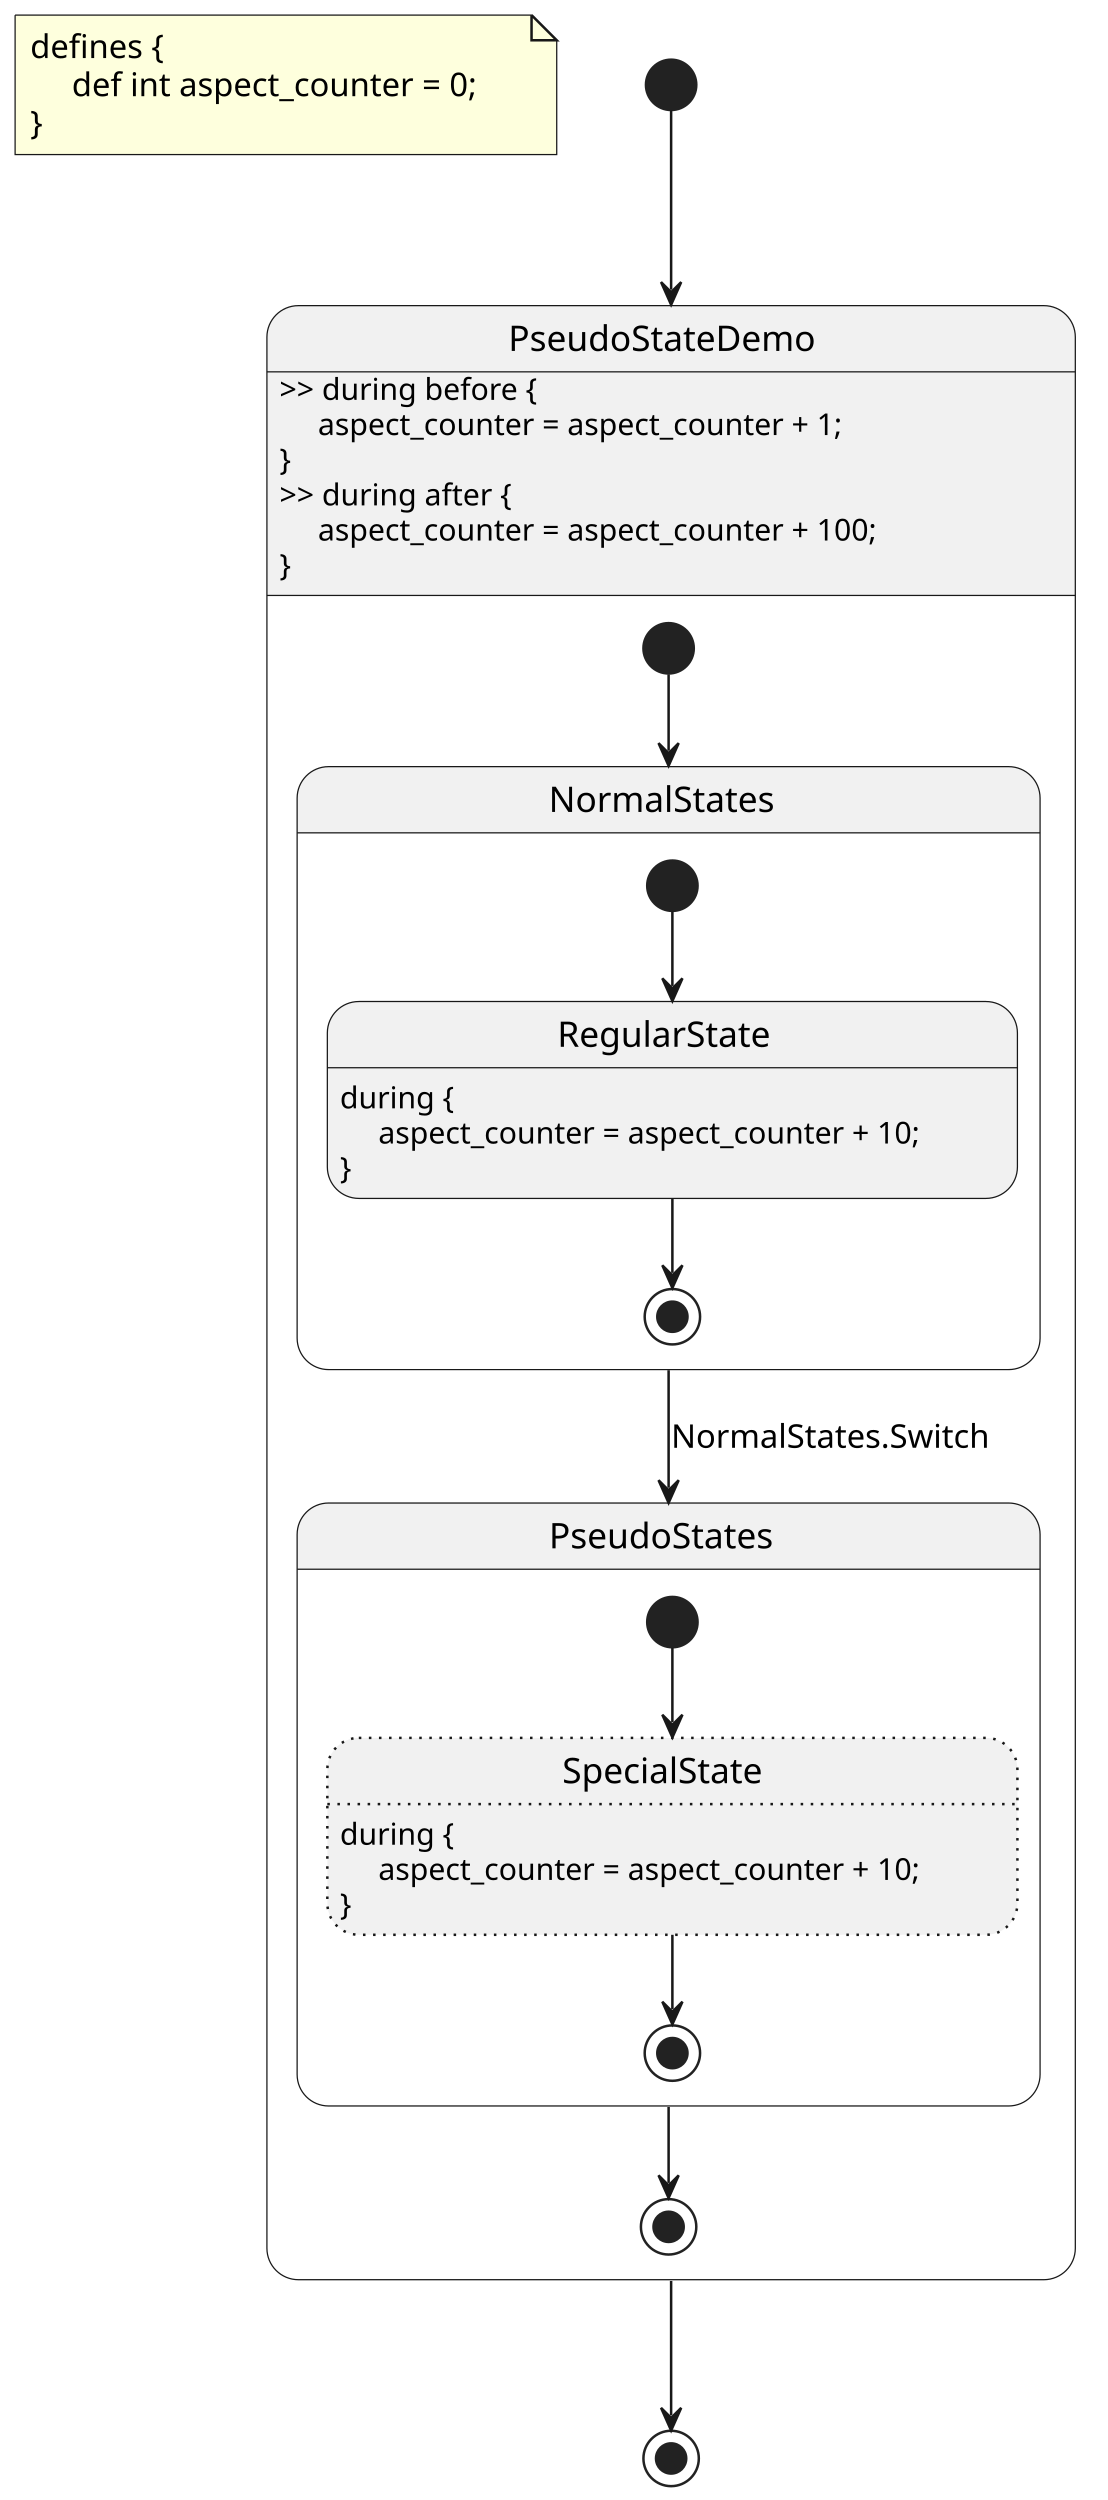
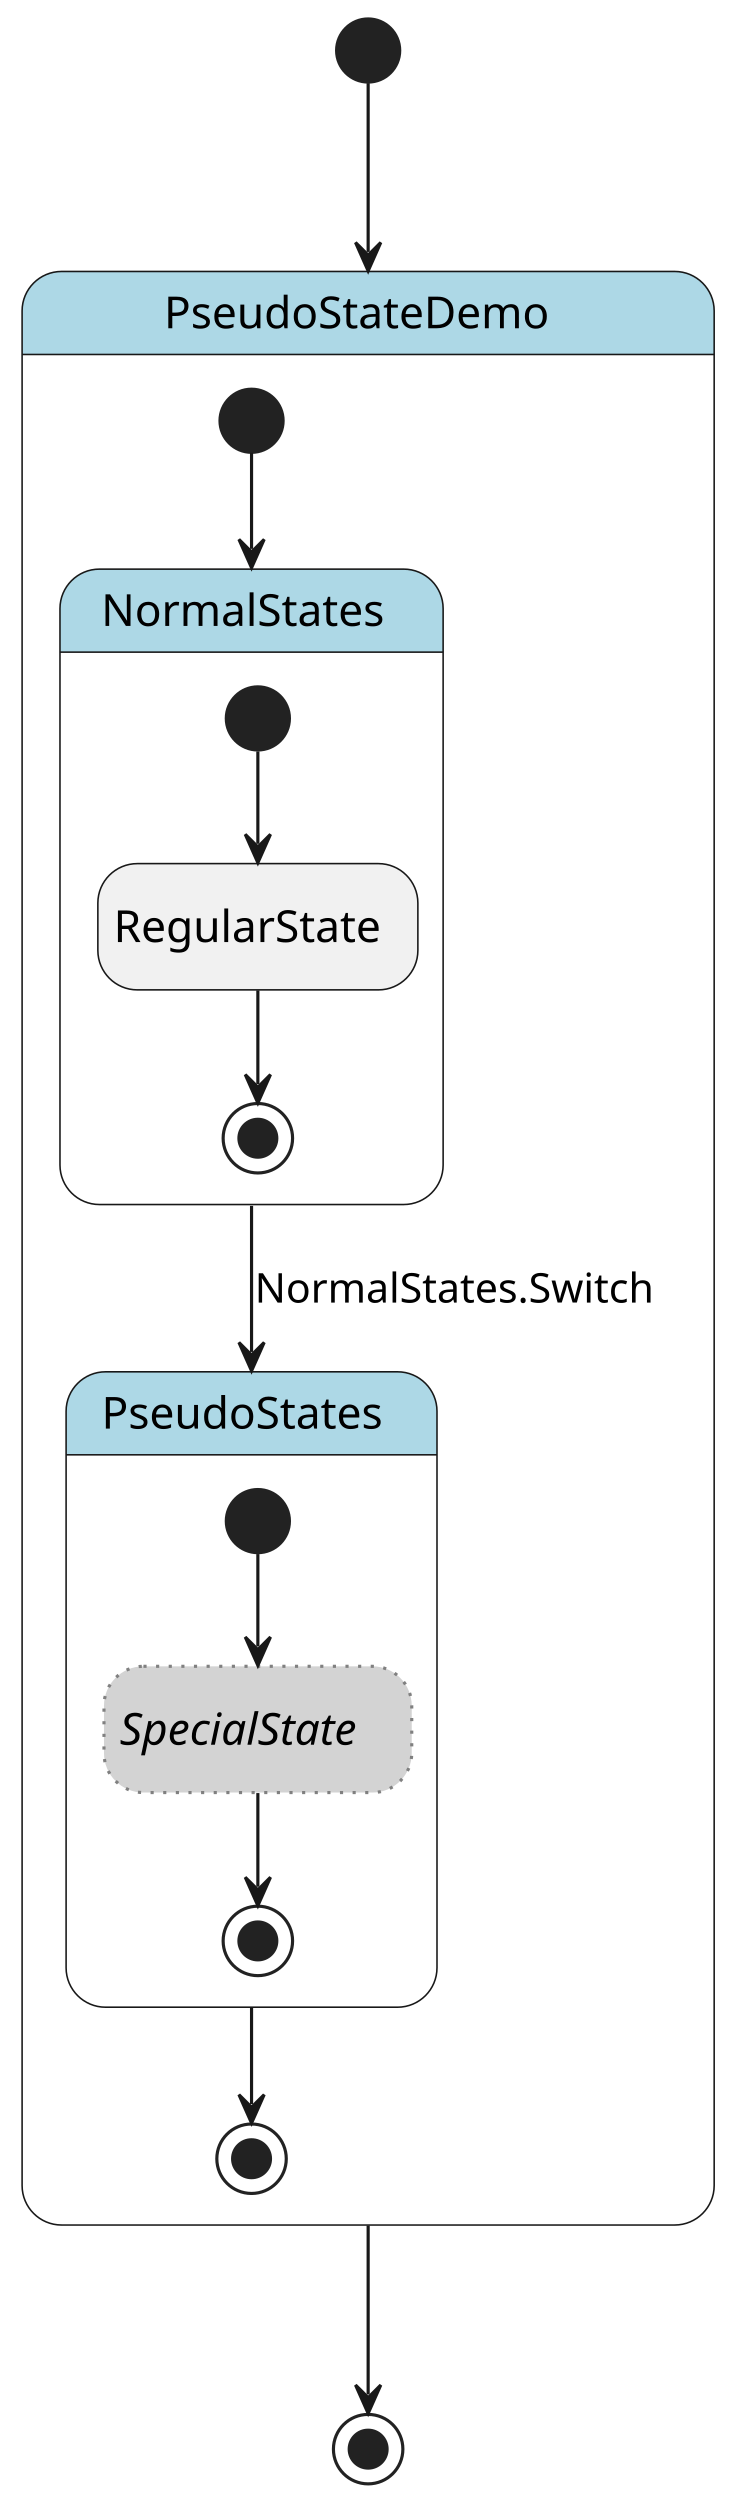
- <svg xmlns="http://www.w3.org/2000/svg" contentStyleType="text/css" data-diagram-type="STATE" height="993px" preserveAspectRatio="none" style="width:440px;height:993px;background:#FFFFFF;" version="1.1" viewBox="0 0 440 993" width="440px" zoomAndPan="magnify">
+ <svg xmlns="http://www.w3.org/2000/svg" contentStyleType="text/css" data-diagram-type="STATE" height="792px" preserveAspectRatio="none" style="width:239px;height:792px;background:#FFFFFF;" version="1.1" viewBox="0 0 239 792" width="239px" zoomAndPan="magnify">
  <defs />
  <g>
-     <g class="entity" data-qualified-name="DefinitionNote" data-source-line="3" id="ent0002">
-       <path d="M6,6 L6,61.398 L221.13,61.398 L221.13,16 L211.13,6 L6,6" fill="#FEFFDD" style="stroke:#181818;stroke-width:0.5;" />
-       <path d="M211.13,6 L211.13,16 L221.13,16 L211.13,6" fill="#FEFFDD" style="stroke:#181818;stroke-width:1;" />
-       <text fill="#000000" font-family="sans-serif" font-size="13" lengthAdjust="spacing" textLength="59.852" x="12" y="23.067">defines {</text>
-       <text fill="#000000" font-family="sans-serif" font-size="13" lengthAdjust="spacing" textLength="177.601" x="28.529" y="38.2">def int aspect_counter = 0;</text>
-       <text fill="#000000" font-family="sans-serif" font-size="13" lengthAdjust="spacing" textLength="8.271" x="12" y="53.333">}</text>
+     <path d="M19.5,86 L213.75,86 A12.5,12.5 0 0 1 226.25,98.5 L226.25,112.297 L7,112.297 L7,98.5 A12.5,12.5 0 0 1 19.5,86" fill="#ADD8E6" />
+     <rect fill="none" height="618.887" rx="12.5" ry="12.5" style="stroke:#181818;stroke-width:0.5;" width="219.25" x="7" y="86" />
+     <line style="stroke:#181818;stroke-width:0.5;" x1="7" x2="226.25" y1="112.297" y2="112.297" />
+     <text fill="#000000" font-family="sans-serif" font-size="14" lengthAdjust="spacing" textLength="129.329" x="51.961" y="103.995">PseudoStateDemo</text>
+     <path d="M31.5,180.297 L127.883,180.297 A12.5,12.5 0 0 1 140.383,192.797 L140.383,206.594 L19,206.594 L19,192.797 A12.5,12.5 0 0 1 31.5,180.297" fill="#ADD8E6" />
+     <rect fill="none" height="201.297" rx="12.5" ry="12.5" style="stroke:#181818;stroke-width:0.5;" width="121.383" x="19" y="180.297" />
+     <line style="stroke:#181818;stroke-width:0.5;" x1="19" x2="140.383" y1="206.594" y2="206.594" />
+     <text fill="#000000" font-family="sans-serif" font-size="14" lengthAdjust="spacing" textLength="95.252" x="32.065" y="198.292">NormalStates</text>
+     <rect fill="#F1F1F1" height="40" rx="12.5" ry="12.5" style="stroke:#181818;stroke-width:0.5;" width="101.383" x="31" y="273.594" />
+     <text fill="#000000" font-family="sans-serif" font-size="14" lengthAdjust="spacing" textLength="91.383" x="36" y="298.44">RegularState</text>
+     <ellipse cx="81.69" cy="227.594" fill="#222222" rx="10" ry="10" style="stroke:#222222;stroke-width:1;" />
+     <ellipse cx="81.69" cy="360.594" fill="none" rx="11" ry="11" style="stroke:#222222;stroke-width:1;" />
+     <ellipse cx="81.69" cy="360.594" fill="#222222" rx="6" ry="6" style="stroke:#222222;stroke-width:1;" />
+     <g class="link" data-entity-1="*start*pseudo_state_demo__normal_states" data-entity-2="pseudo_state_demo__normal_states__regular_state" data-source-line="13" data-uid="lnk3" id="link_*start*pseudo_state_demo__normal_states_pseudo_state_demo__normal_states__regular_state">
+       <path d="M81.69,238.034 C81.69,247.284 81.69,255.654 81.69,267.314" fill="none" id="*start*pseudo_state_demo__normal_states-to-pseudo_state_demo__normal_states__regular_state" style="stroke:#181818;stroke-width:1;" />
+       <polygon fill="#181818" points="81.69,273.314,85.69,264.314,81.69,268.314,77.69,264.314,81.69,273.314" style="stroke:#181818;stroke-width:1;" />
    </g>
-     <path d="M118.52,121.4 L414.618,121.4 A12.5,12.5 0 0 1 427.118,133.9 L427.118,236.509 L106.02,236.509 L106.02,133.9 A12.5,12.5 0 0 1 118.52,121.4" fill="#F1F1F1" />
-     <rect fill="none" height="784.099" rx="12.5" ry="12.5" style="stroke:#181818;stroke-width:0.5;" width="321.098" x="106.02" y="121.4" />
-     <line style="stroke:#181818;stroke-width:0.5;" x1="106.02" x2="427.118" y1="236.509" y2="236.509" />
-     <line style="stroke:#181818;stroke-width:0.5;" x1="106.02" x2="427.118" y1="147.697" y2="147.697" />
-     <text fill="#000000" font-family="sans-serif" font-size="14" lengthAdjust="spacing" textLength="129.329" x="201.904" y="139.395">PseudoStateDemo</text>
-     <text fill="#000000" font-family="sans-serif" font-size="12" lengthAdjust="spacing" textLength="116.783" x="111.02" y="158.835">&gt;&gt; during before {</text>
-     <text fill="#000000" font-family="sans-serif" font-size="12" lengthAdjust="spacing" textLength="231.205" x="126.278" y="172.804">aspect_counter = aspect_counter + 1;</text>
-     <text fill="#000000" font-family="sans-serif" font-size="12" lengthAdjust="spacing" textLength="7.635" x="111.02" y="186.773">}</text>
-     <text fill="#000000" font-family="sans-serif" font-size="12" lengthAdjust="spacing" textLength="106.5" x="111.02" y="200.742">&gt;&gt; during after {</text>
-     <text fill="#000000" font-family="sans-serif" font-size="12" lengthAdjust="spacing" textLength="246.475" x="126.278" y="214.71">aspect_counter = aspect_counter + 100;</text>
-     <text fill="#000000" font-family="sans-serif" font-size="12" lengthAdjust="spacing" textLength="7.635" x="111.02" y="228.679">}</text>
-     <path d="M130.52,304.509 L400.618,304.509 A12.5,12.5 0 0 1 413.118,317.009 L413.118,330.806 L118.02,330.806 L118.02,317.009 A12.5,12.5 0 0 1 130.52,304.509" fill="#F1F1F1" />
-     <rect fill="none" height="239.497" rx="12.5" ry="12.5" style="stroke:#181818;stroke-width:0.5;" width="295.098" x="118.02" y="304.509" />
-     <line style="stroke:#181818;stroke-width:0.5;" x1="118.02" x2="413.118" y1="330.806" y2="330.806" />
-     <text fill="#000000" font-family="sans-serif" font-size="14" lengthAdjust="spacing" textLength="95.252" x="217.943" y="322.505">NormalStates</text>
-     <g class="entity" data-qualified-name="pseudo_state_demo.pseudo_state_demo__normal_states.pseudo_state_demo__normal_states__regular_state" id="ent0005">
-       <rect fill="#F1F1F1" height="78.203" rx="12.5" ry="12.5" style="stroke:#181818;stroke-width:0.5;" width="274.098" x="130.02" y="397.806" />
-       <line style="stroke:#181818;stroke-width:0.5;" x1="130.02" x2="404.118" y1="424.103" y2="424.103" />
-       <text fill="#000000" font-family="sans-serif" font-size="14" lengthAdjust="spacing" textLength="91.383" x="221.377" y="415.801">RegularState</text>
-       <text fill="#000000" font-family="sans-serif" font-size="12" lengthAdjust="spacing" textLength="50.162" x="135.02" y="440.242">during {</text>
-       <text fill="#000000" font-family="sans-serif" font-size="12" lengthAdjust="spacing" textLength="238.84" x="150.278" y="454.211">aspect_counter = aspect_counter + 10;</text>
-       <text fill="#000000" font-family="sans-serif" font-size="12" lengthAdjust="spacing" textLength="7.635" x="135.02" y="468.179">}</text>
+     <g class="link" data-entity-1="pseudo_state_demo__normal_states__regular_state" data-entity-2="*end*pseudo_state_demo__normal_states" data-source-line="14" data-uid="lnk5" id="link_pseudo_state_demo__normal_states__regular_state_*end*pseudo_state_demo__normal_states">
+       <path d="M81.69,313.744 C81.69,325.424 81.69,333.894 81.69,343.424" fill="none" id="pseudo_state_demo__normal_states__regular_state-to-*end*pseudo_state_demo__normal_states" style="stroke:#181818;stroke-width:1;" />
+       <polygon fill="#181818" points="81.69,349.424,85.69,340.424,81.69,344.424,77.69,340.424,81.69,349.424" style="stroke:#181818;stroke-width:1;" />
    </g>
-     <g class="start_entity" data-qualified-name="pseudo_state_demo.pseudo_state_demo__normal_states..start.pseudo_state_demo__normal_states" data-source-line="12" id="ent0002">
-       <ellipse cx="267.07" cy="351.806" fill="#222222" rx="10" ry="10" style="stroke:#222222;stroke-width:1;" />
+     <path d="M33.44,434.587 L125.94,434.587 A12.5,12.5 0 0 1 138.44,447.087 L138.44,460.884 L20.94,460.884 L20.94,447.087 A12.5,12.5 0 0 1 33.44,434.587" fill="#ADD8E6" />
+     <rect fill="none" height="201.297" rx="12.5" ry="12.5" style="stroke:#181818;stroke-width:0.5;" width="117.5" x="20.94" y="434.587" />
+     <line style="stroke:#181818;stroke-width:0.5;" x1="20.94" x2="138.44" y1="460.884" y2="460.884" />
+     <text fill="#000000" font-family="sans-serif" font-size="14" lengthAdjust="spacing" textLength="95.026" x="32.177" y="452.582">PseudoStates</text>
+     <rect fill="#D3D3D3" height="40" rx="12.5" ry="12.5" style="stroke:#808080;stroke-width:1;stroke-dasharray:1.0,3.0;" width="97.5" x="32.94" y="527.884" />
+     <text fill="#000000" font-family="sans-serif" font-size="14" font-style="italic" lengthAdjust="spacing" textLength="87.5" x="37.94" y="552.73">SpecialState</text>
+     <ellipse cx="81.69" cy="481.884" fill="#222222" rx="10" ry="10" style="stroke:#222222;stroke-width:1;" />
+     <ellipse cx="81.69" cy="614.884" fill="none" rx="11" ry="11" style="stroke:#222222;stroke-width:1;" />
+     <ellipse cx="81.69" cy="614.884" fill="#222222" rx="6" ry="6" style="stroke:#222222;stroke-width:1;" />
+     <g class="link" data-entity-1="*start*pseudo_state_demo__pseudo_states" data-entity-2="pseudo_state_demo__pseudo_states__special_state" data-source-line="18" data-uid="lnk7" id="link_*start*pseudo_state_demo__pseudo_states_pseudo_state_demo__pseudo_states__special_state">
+       <path d="M81.69,492.324 C81.69,501.574 81.69,509.944 81.69,521.604" fill="none" id="*start*pseudo_state_demo__pseudo_states-to-pseudo_state_demo__pseudo_states__special_state" style="stroke:#181818;stroke-width:1;" />
+       <polygon fill="#181818" points="81.69,527.604,85.69,518.604,81.69,522.604,77.69,518.604,81.69,527.604" style="stroke:#181818;stroke-width:1;" />
    </g>
-     <g class="end_entity" data-qualified-name="pseudo_state_demo.pseudo_state_demo__normal_states..end.pseudo_state_demo__normal_states" data-source-line="13" id="ent0004">
-       <ellipse cx="267.07" cy="523.006" fill="none" rx="11" ry="11" style="stroke:#222222;stroke-width:1;" />
-       <ellipse cx="267.07" cy="523.006" fill="#222222" rx="6" ry="6" style="stroke:#222222;stroke-width:1;" />
+     <g class="link" data-entity-1="pseudo_state_demo__pseudo_states__special_state" data-entity-2="*end*pseudo_state_demo__pseudo_states" data-source-line="19" data-uid="lnk9" id="link_pseudo_state_demo__pseudo_states__special_state_*end*pseudo_state_demo__pseudo_states">
+       <path d="M81.69,568.034 C81.69,579.714 81.69,588.184 81.69,597.714" fill="none" id="pseudo_state_demo__pseudo_states__special_state-to-*end*pseudo_state_demo__pseudo_states" style="stroke:#181818;stroke-width:1;" />
+       <polygon fill="#181818" points="81.69,603.714,85.69,594.714,81.69,598.714,77.69,594.714,81.69,603.714" style="stroke:#181818;stroke-width:1;" />
    </g>
-     <g class="link" data-entity-1="ent0002" data-entity-2="ent0005" data-link-type="dependency" data-source-line="12" id="lnk3">
-       <path d="M267.07,362.016 C267.07,370.716 267.07,378.376 267.07,391.606" fill="none" id="*start*pseudo_state_demo__normal_states-to-pseudo_state_demo__normal_states__regular_state" style="stroke:#181818;stroke-width:1;" />
-       <polygon fill="#181818" points="267.07,397.606,271.07,388.606,267.07,392.606,263.07,388.606,267.07,397.606" style="stroke:#181818;stroke-width:1;" />
+     <ellipse cx="79.69" cy="133.297" fill="#222222" rx="10" ry="10" style="stroke:#222222;stroke-width:1;" />
+     <ellipse cx="79.69" cy="683.887" fill="none" rx="11" ry="11" style="stroke:#222222;stroke-width:1;" />
+     <ellipse cx="79.69" cy="683.887" fill="#222222" rx="6" ry="6" style="stroke:#222222;stroke-width:1;" />
+     <g class="link" data-entity-1="*start*pseudo_state_demo" data-entity-2="pseudo_state_demo__normal_states" data-source-line="21" data-uid="lnk11" id="link_*start*pseudo_state_demo_pseudo_state_demo__normal_states">
+       <path d="M79.69,143.407 C79.69,151.687 79.69,158.877 79.69,173.877" fill="none" id="*start*pseudo_state_demo-to-pseudo_state_demo__normal_states" style="stroke:#181818;stroke-width:1;" />
+       <polygon fill="#181818" points="79.69,179.877,83.69,170.877,79.69,174.877,75.69,170.877,79.69,179.877" style="stroke:#181818;stroke-width:1;" />
    </g>
-     <g class="link" data-entity-1="ent0005" data-entity-2="ent0004" data-link-type="dependency" data-source-line="13" id="lnk5">
-       <path d="M267.07,476.016 C267.07,489.056 267.07,496.606 267.07,505.586" fill="none" id="pseudo_state_demo__normal_states__regular_state-to-*end*pseudo_state_demo__normal_states" style="stroke:#181818;stroke-width:1;" />
-       <polygon fill="#181818" points="267.07,511.586,271.07,502.586,267.07,506.586,263.07,502.586,267.07,511.586" style="stroke:#181818;stroke-width:1;" />
+     <g class="link" data-entity-1="pseudo_state_demo__normal_states" data-entity-2="pseudo_state_demo__pseudo_states" data-source-line="22" data-uid="lnk12" id="link_pseudo_state_demo__normal_states_pseudo_state_demo__pseudo_states">
+       <path d="M79.69,382.017 C79.69,399.217 79.69,411.087 79.69,428.287" fill="none" id="pseudo_state_demo__normal_states-to-pseudo_state_demo__pseudo_states" style="stroke:#181818;stroke-width:1;" />
+       <polygon fill="#181818" points="79.69,434.287,83.69,425.287,79.69,429.287,75.69,425.287,79.69,434.287" style="stroke:#181818;stroke-width:1;" />
+       <text fill="#000000" font-family="sans-serif" font-size="13" lengthAdjust="spacing" textLength="135.56" x="80.69" y="412.654">NormalStates.Switch</text>
    </g>
-     <path d="M130.52,596.999 L400.618,596.999 A12.5,12.5 0 0 1 413.118,609.499 L413.118,623.296 L118.02,623.296 L118.02,609.499 A12.5,12.5 0 0 1 130.52,596.999" fill="#F1F1F1" />
-     <rect fill="none" height="239.497" rx="12.5" ry="12.5" style="stroke:#181818;stroke-width:0.5;" width="295.098" x="118.02" y="596.999" />
-     <line style="stroke:#181818;stroke-width:0.5;" x1="118.02" x2="413.118" y1="623.296" y2="623.296" />
-     <text fill="#000000" font-family="sans-serif" font-size="14" lengthAdjust="spacing" textLength="95.026" x="218.056" y="614.995">PseudoStates</text>
-     <g class="entity" data-qualified-name="pseudo_state_demo.pseudo_state_demo__pseudo_states.pseudo_state_demo__pseudo_states__special_state" id="ent0007">
-       <rect fill="#F1F1F1" height="78.203" rx="12.5" ry="12.5" style="stroke:#181818;stroke-width:1;stroke-dasharray:1,3;" width="274.098" x="130.02" y="690.296" />
-       <line style="stroke:#181818;stroke-width:1;stroke-dasharray:1,3;" x1="130.02" x2="404.118" y1="716.593" y2="716.593" />
-       <text fill="#000000" font-family="sans-serif" font-size="14" lengthAdjust="spacing" textLength="87.5" x="223.319" y="708.291">SpecialState</text>
-       <text fill="#000000" font-family="sans-serif" font-size="12" lengthAdjust="spacing" textLength="50.162" x="135.02" y="732.732">during {</text>
-       <text fill="#000000" font-family="sans-serif" font-size="12" lengthAdjust="spacing" textLength="238.84" x="150.278" y="746.701">aspect_counter = aspect_counter + 10;</text>
-       <text fill="#000000" font-family="sans-serif" font-size="12" lengthAdjust="spacing" textLength="7.635" x="135.02" y="760.669">}</text>
+     <g class="link" data-entity-1="pseudo_state_demo__pseudo_states" data-entity-2="*end*pseudo_state_demo" data-source-line="23" data-uid="lnk14" id="link_pseudo_state_demo__pseudo_states_*end*pseudo_state_demo">
+       <path d="M79.69,636.087 C79.69,650.887 79.69,658.037 79.69,666.587" fill="none" id="pseudo_state_demo__pseudo_states-to-*end*pseudo_state_demo" style="stroke:#181818;stroke-width:1;" />
+       <polygon fill="#181818" points="79.69,672.587,83.69,663.587,79.69,667.587,75.69,663.587,79.69,672.587" style="stroke:#181818;stroke-width:1;" />
    </g>
-     <g class="start_entity" data-qualified-name="pseudo_state_demo.pseudo_state_demo__pseudo_states..start.pseudo_state_demo__pseudo_states" data-source-line="18" id="ent0006">
-       <ellipse cx="267.07" cy="644.296" fill="#222222" rx="10" ry="10" style="stroke:#222222;stroke-width:1;" />
+     <ellipse cx="116.63" cy="16" fill="#222222" rx="10" ry="10" style="stroke:#222222;stroke-width:1;" />
+     <ellipse cx="116.63" cy="775.89" fill="none" rx="11" ry="11" style="stroke:#222222;stroke-width:1;" />
+     <ellipse cx="116.63" cy="775.89" fill="#222222" rx="6" ry="6" style="stroke:#222222;stroke-width:1;" />
+     <g class="link" data-entity-1="*start*" data-entity-2="pseudo_state_demo" data-source-line="25" data-uid="lnk16" id="link_*start*_pseudo_state_demo">
+       <path d="M116.63,26.33 C116.63,37.8 116.63,53.07 116.63,79.82" fill="none" id="*start*-to-pseudo_state_demo" style="stroke:#181818;stroke-width:1;" />
+       <polygon fill="#181818" points="116.63,85.82,120.63,76.82,116.63,80.82,112.63,76.82,116.63,85.82" style="stroke:#181818;stroke-width:1;" />
    </g>
-     <g class="end_entity" data-qualified-name="pseudo_state_demo.pseudo_state_demo__pseudo_states..end.pseudo_state_demo__pseudo_states" data-source-line="19" id="ent0008">
-       <ellipse cx="267.07" cy="815.496" fill="none" rx="11" ry="11" style="stroke:#222222;stroke-width:1;" />
-       <ellipse cx="267.07" cy="815.496" fill="#222222" rx="6" ry="6" style="stroke:#222222;stroke-width:1;" />
-     </g>
-     <g class="link" data-entity-1="ent0006" data-entity-2="ent0007" data-link-type="dependency" data-source-line="18" id="lnk7">
-       <path d="M267.07,654.506 C267.07,663.206 267.07,670.866 267.07,684.096" fill="none" id="*start*pseudo_state_demo__pseudo_states-to-pseudo_state_demo__pseudo_states__special_state" style="stroke:#181818;stroke-width:1;" />
-       <polygon fill="#181818" points="267.07,690.096,271.07,681.096,267.07,685.096,263.07,681.096,267.07,690.096" style="stroke:#181818;stroke-width:1;" />
-     </g>
-     <g class="link" data-entity-1="ent0007" data-entity-2="ent0008" data-link-type="dependency" data-source-line="19" id="lnk9">
-       <path d="M267.07,768.506 C267.07,781.546 267.07,789.096 267.07,798.076" fill="none" id="pseudo_state_demo__pseudo_states__special_state-to-*end*pseudo_state_demo__pseudo_states" style="stroke:#181818;stroke-width:1;" />
-       <polygon fill="#181818" points="267.07,804.076,271.07,795.076,267.07,799.076,263.07,795.076,267.07,804.076" style="stroke:#181818;stroke-width:1;" />
-     </g>
-     <g class="start_entity" data-qualified-name="pseudo_state_demo..start.pseudo_state_demo" data-source-line="21" id="ent0010">
-       <ellipse cx="265.57" cy="257.509" fill="#222222" rx="10" ry="10" style="stroke:#222222;stroke-width:1;" />
-     </g>
-     <g class="end_entity" data-qualified-name="pseudo_state_demo..end.pseudo_state_demo" data-source-line="23" id="ent0013">
-       <ellipse cx="265.57" cy="884.499" fill="none" rx="11" ry="11" style="stroke:#222222;stroke-width:1;" />
-       <ellipse cx="265.57" cy="884.499" fill="#222222" rx="6" ry="6" style="stroke:#222222;stroke-width:1;" />
-     </g>
-     <g class="link" data-entity-1="ent0010" data-entity-2="ent0004" data-link-type="dependency" data-source-line="21" id="lnk11">
-       <path d="M265.57,267.839 C265.57,276.069 265.57,283.099 265.57,298.179" fill="none" id="*start*pseudo_state_demo-to-pseudo_state_demo__normal_states" style="stroke:#181818;stroke-width:1;" />
-       <polygon fill="#181818" points="265.57,304.179,269.57,295.179,265.57,299.179,261.57,295.179,265.57,304.179" style="stroke:#181818;stroke-width:1;" />
-     </g>
-     <g class="link" data-entity-1="ent0004" data-entity-2="ent0006" data-link-type="dependency" data-source-line="22" id="lnk12">
-       <path d="M265.57,544.249 C265.57,561.639 265.57,573.549 265.57,590.939" fill="none" id="pseudo_state_demo__normal_states-to-pseudo_state_demo__pseudo_states" style="stroke:#181818;stroke-width:1;" />
-       <polygon fill="#181818" points="265.57,596.939,269.57,587.939,265.57,591.939,261.57,587.939,265.57,596.939" style="stroke:#181818;stroke-width:1;" />
-       <text fill="#000000" font-family="sans-serif" font-size="13" lengthAdjust="spacing" textLength="135.56" x="266.57" y="575.066">NormalStates.Switch</text>
-     </g>
-     <g class="link" data-entity-1="ent0006" data-entity-2="ent0013" data-link-type="dependency" data-source-line="23" id="lnk14">
-       <path d="M265.57,836.889 C265.57,851.709 265.57,858.609 265.57,867.049" fill="none" id="pseudo_state_demo__pseudo_states-to-*end*pseudo_state_demo" style="stroke:#181818;stroke-width:1;" />
-       <polygon fill="#181818" points="265.57,873.049,269.57,864.049,265.57,868.049,261.57,864.049,265.57,873.049" style="stroke:#181818;stroke-width:1;" />
-     </g>
-     <g class="start_entity" data-qualified-name=".start." data-source-line="26" id="ent0015">
-       <ellipse cx="266.57" cy="33.7" fill="#222222" rx="10" ry="10" style="stroke:#222222;stroke-width:1;" />
-     </g>
-     <g class="end_entity" data-qualified-name=".end." data-source-line="27" id="ent0017">
-       <ellipse cx="266.57" cy="976.5" fill="none" rx="11" ry="11" style="stroke:#222222;stroke-width:1;" />
-       <ellipse cx="266.57" cy="976.5" fill="#222222" rx="6" ry="6" style="stroke:#222222;stroke-width:1;" />
-     </g>
-     <g class="link" data-entity-1="ent0015" data-entity-2="ent0003" data-link-type="dependency" data-source-line="26" id="lnk16">
-       <path d="M266.57,43.82 C266.57,57.43 266.57,79.33 266.57,115.05" fill="none" id="*start*-to-pseudo_state_demo" style="stroke:#181818;stroke-width:1;" />
-       <polygon fill="#181818" points="266.57,121.05,270.57,112.05,266.57,116.05,262.57,112.05,266.57,121.05" style="stroke:#181818;stroke-width:1;" />
-     </g>
-     <g class="link" data-entity-1="ent0003" data-entity-2="ent0017" data-link-type="dependency" data-source-line="27" id="lnk18">
-       <path d="M266.57,905.98 C266.57,932.77 266.57,947.77 266.57,959.4" fill="none" id="pseudo_state_demo-to-*end*" style="stroke:#181818;stroke-width:1;" />
-       <polygon fill="#181818" points="266.57,965.4,270.57,956.4,266.57,960.4,262.57,956.4,266.57,965.4" style="stroke:#181818;stroke-width:1;" />
+     <g class="link" data-entity-1="pseudo_state_demo" data-entity-2="*end*" data-source-line="26" data-uid="lnk18" id="link_pseudo_state_demo_*end*">
+       <path d="M116.63,705.04 C116.63,731.53 116.63,746.75 116.63,758.57" fill="none" id="pseudo_state_demo-to-*end*" style="stroke:#181818;stroke-width:1;" />
+       <polygon fill="#181818" points="116.63,764.57,120.63,755.57,116.63,759.57,112.63,755.57,116.63,764.57" style="stroke:#181818;stroke-width:1;" />
    </g>
  </g>
</svg>
